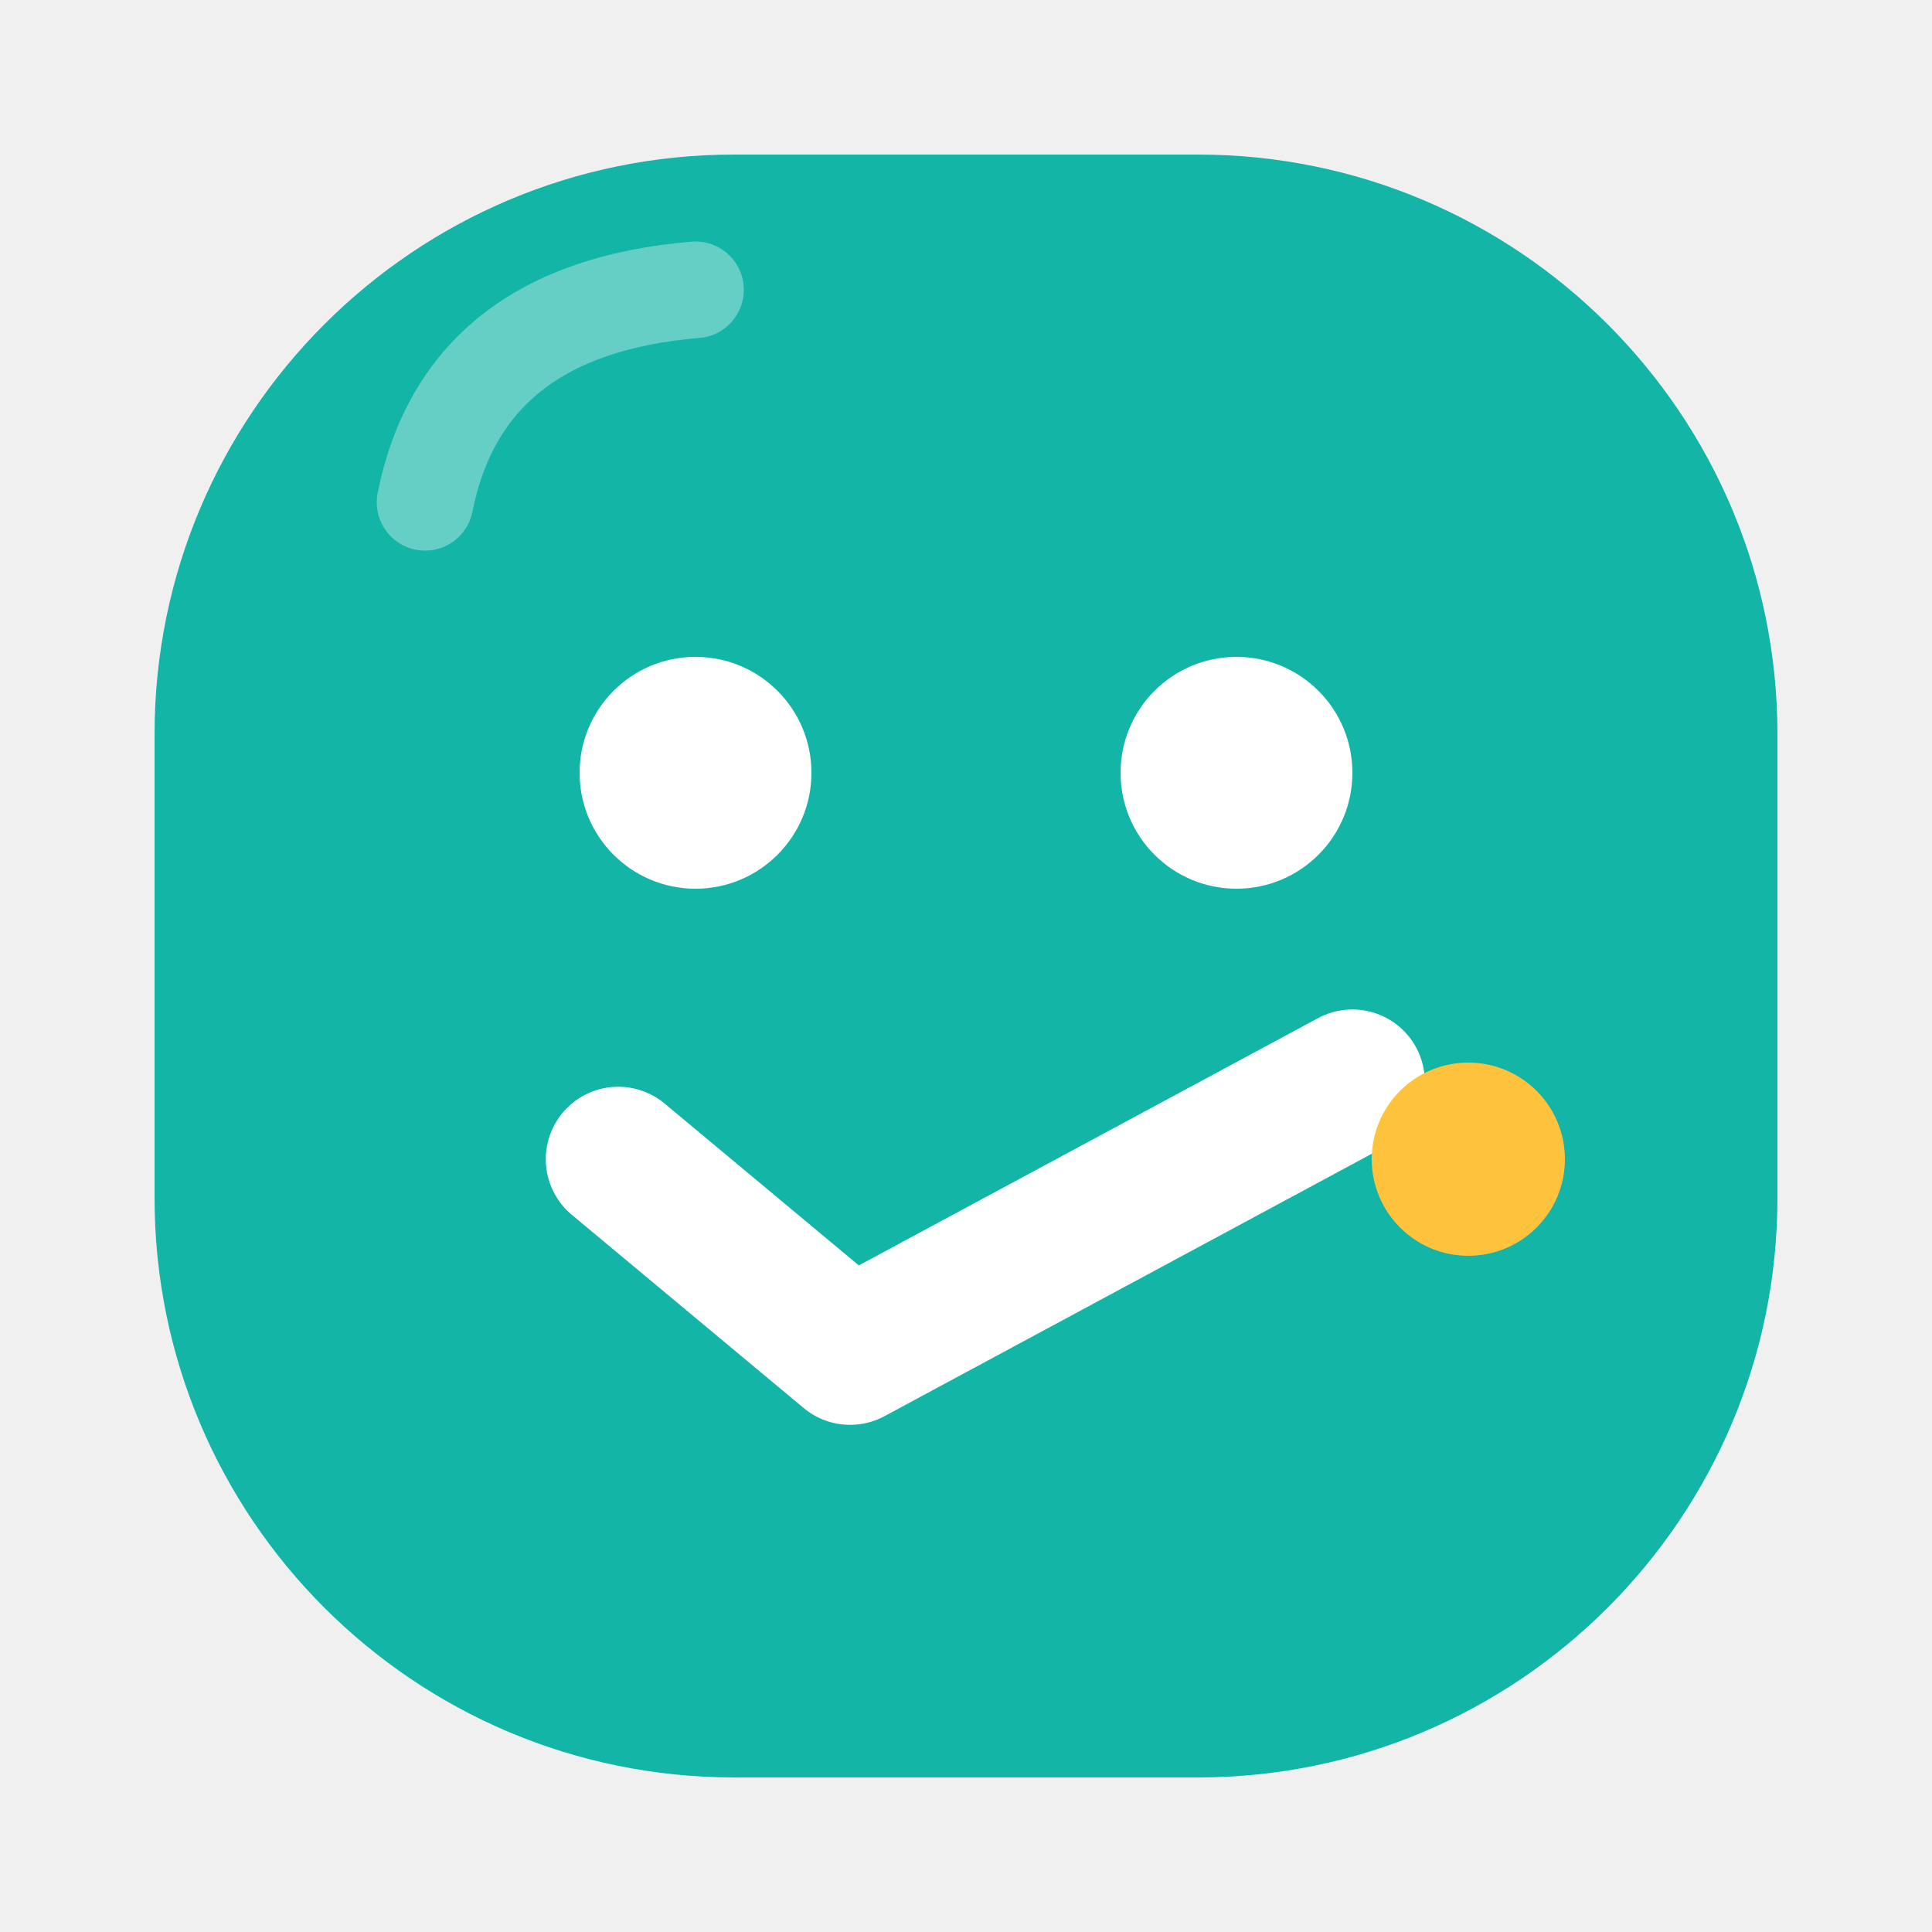
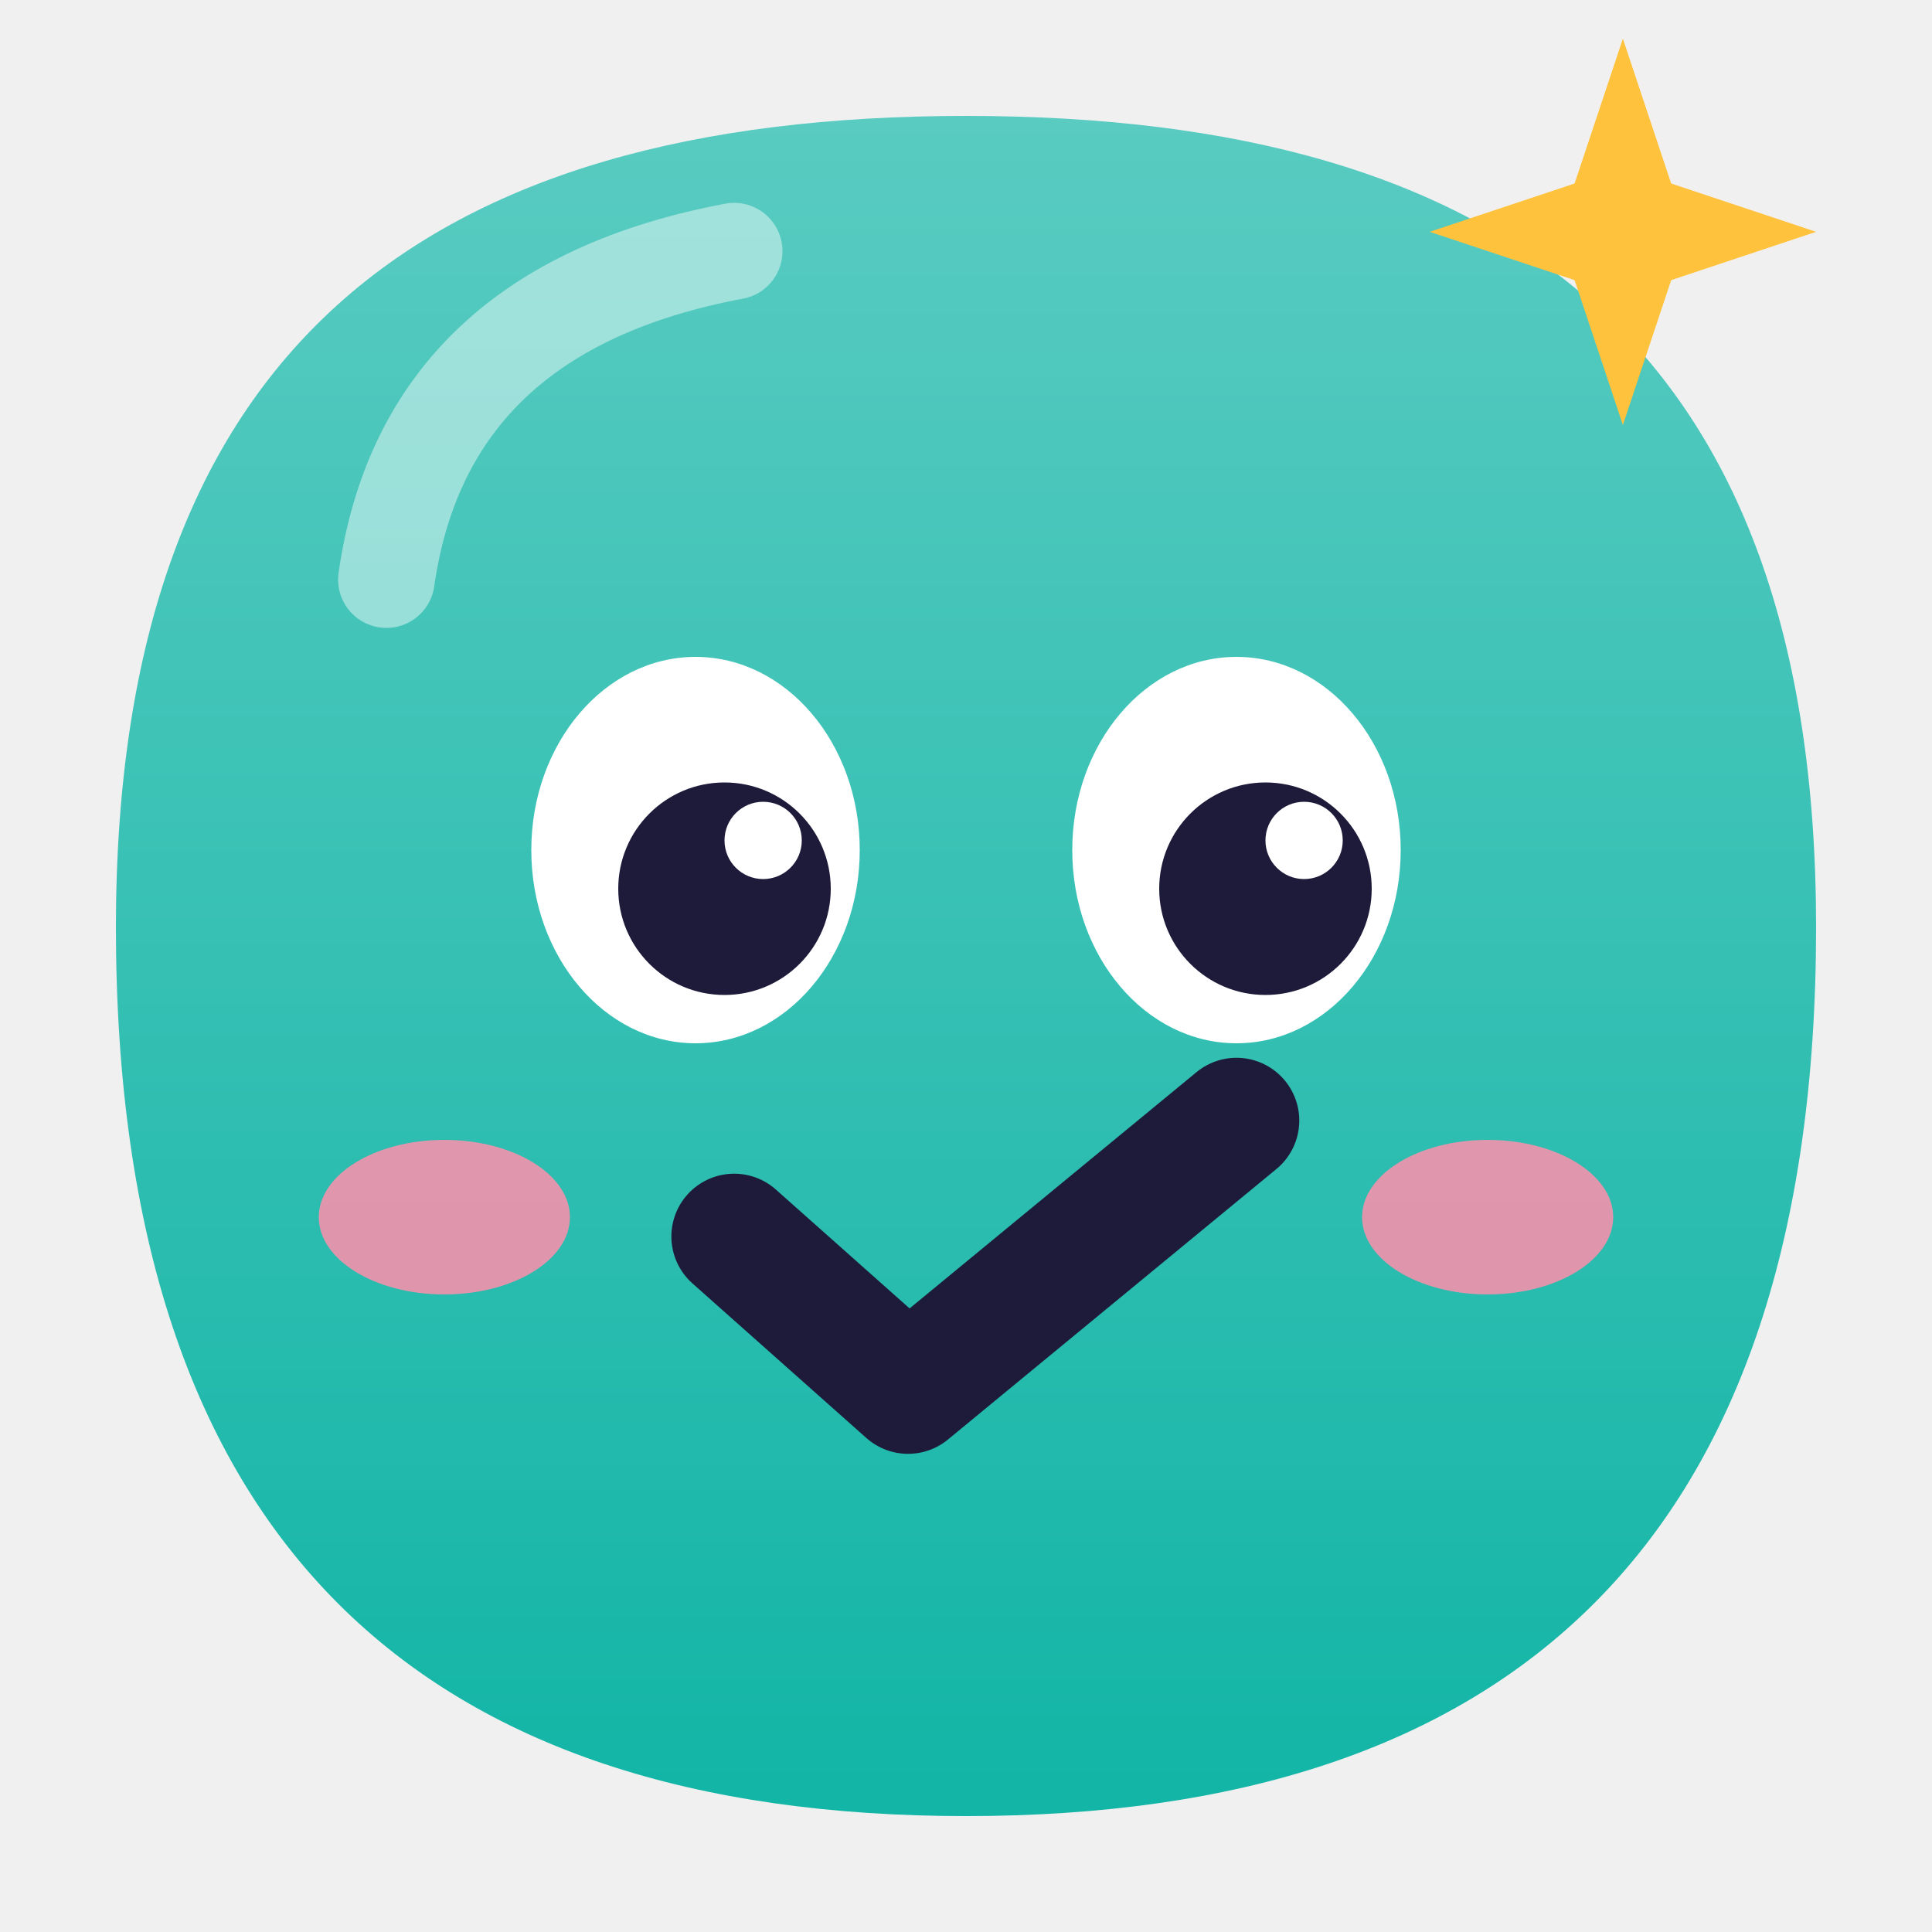
- <svg xmlns="http://www.w3.org/2000/svg" viewBox="0 0 100 100" width="100" height="100" role="img" aria-label="One Click Digital Hub">
-   <rect x="8" y="8" width="84" height="84" rx="30" fill="#12B5A6" />
-   <path d="M22 26 Q24 16 36 15" stroke="#fff" stroke-opacity=".35" stroke-width="5" stroke-linecap="round" fill="none" />
-   <circle cx="36" cy="40" r="6" fill="#fff" />
-   <circle cx="64" cy="40" r="6" fill="#fff" />
-   <path d="M32 60 L44 70 L70 56" fill="none" stroke="#fff" stroke-width="7.5" stroke-linecap="round" stroke-linejoin="round" />
-   <circle cx="76" cy="60" r="5" fill="#FFC23D" />
+ <svg xmlns="http://www.w3.org/2000/svg" viewBox="0 0 100 100" width="100" height="100" role="img" aria-label="One Click">
+   <defs>
+     <linearGradient id="g12B5A6" x1="0" y1="0" x2="0" y2="1">
+       <stop offset="0" stop-color="#59cbc1" />
+       <stop offset="1" stop-color="#12B5A6" />
+     </linearGradient>
+   </defs>
+   <path d="M50 6 C78 6 94 18 94 48 C94 80 78 94 50 94 C22 94 6 80 6 48 C6 18 22 6 50 6 Z" fill="url(#g12B5A6)" />
+   <path d="M20 30 Q22 16 38 13" stroke="#fff" stroke-opacity=".45" stroke-width="5" stroke-linecap="round" fill="none" />
+   <ellipse cx="36" cy="44" rx="8.5" ry="10" fill="#fff" />
+   <circle cx="37.5" cy="46" r="5.5" fill="#1E1B3A" />
+   <circle cx="39.5" cy="43.5" r="2" fill="#fff" />
+   <ellipse cx="64" cy="44" rx="8.5" ry="10" fill="#fff" />
+   <circle cx="65.5" cy="46" r="5.5" fill="#1E1B3A" />
+   <circle cx="67.5" cy="43.5" r="2" fill="#fff" />
+   <g fill="#FF8FAB" opacity=".85">
+     <ellipse cx="23" cy="63" rx="6.5" ry="4" />
+     <ellipse cx="77" cy="63" rx="6.5" ry="4" />
+   </g>
+   <path d="M38 64 L47 72 L64 58" fill="none" stroke="#1E1B3A" stroke-width="6.5" stroke-linecap="round" stroke-linejoin="round" />
+   <path d="M84 2 L86.5 9.5 L94 12 L86.5 14.5 L84 22 L81.5 14.5 L74 12 L81.5 9.5 Z" fill="#FFC23D" />
</svg>
